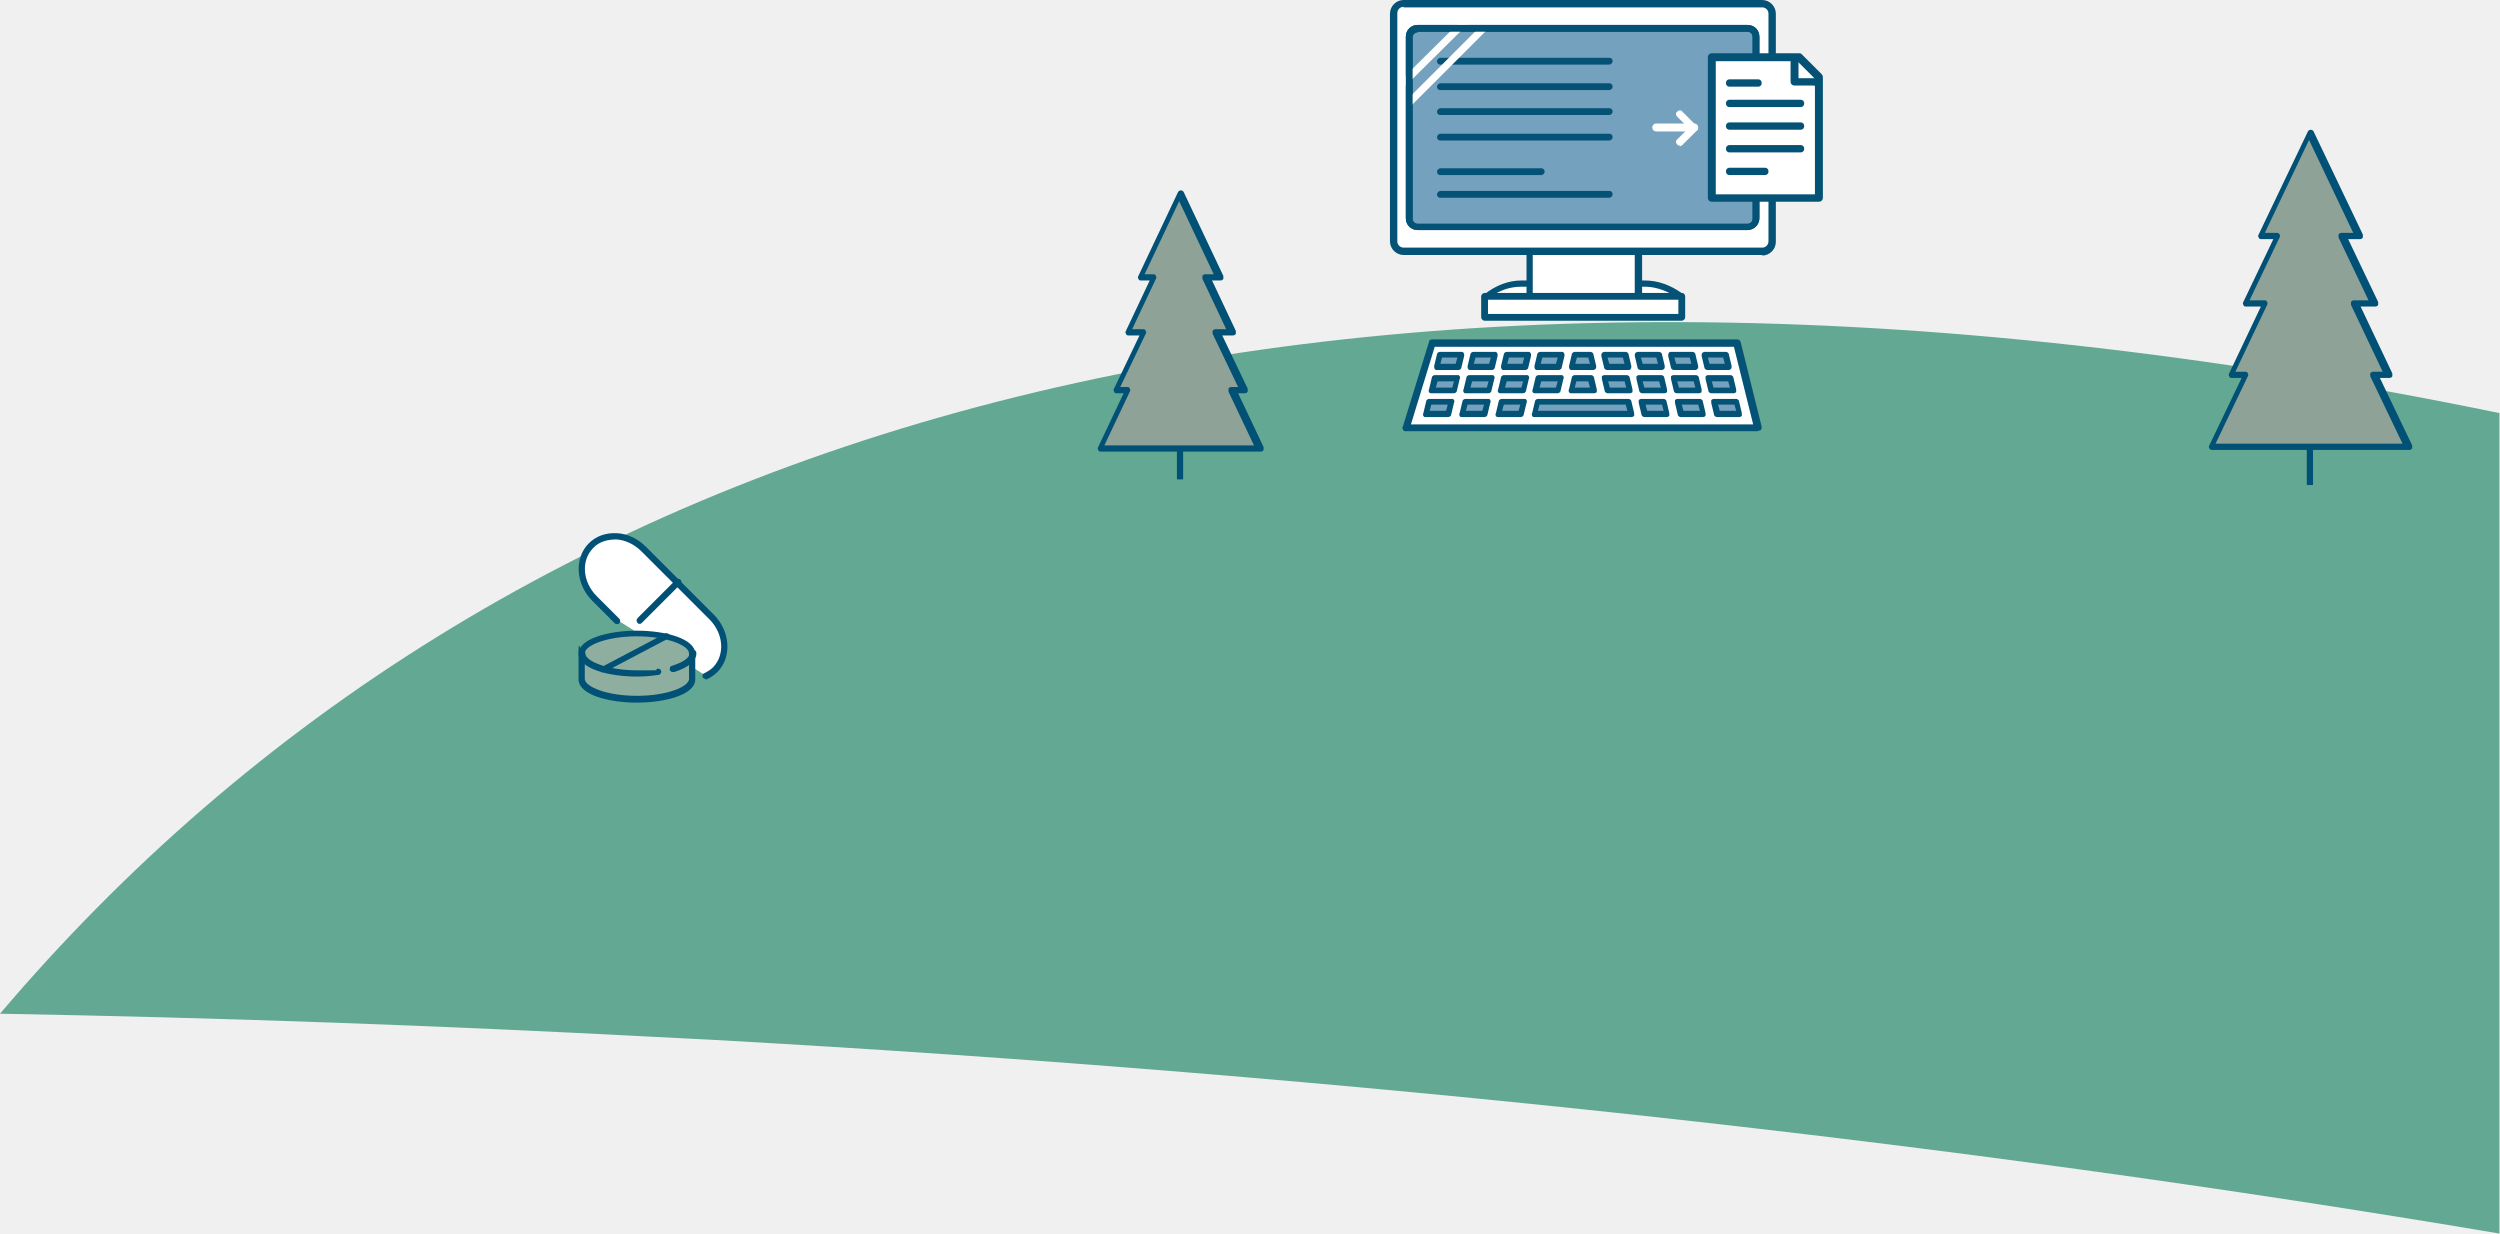
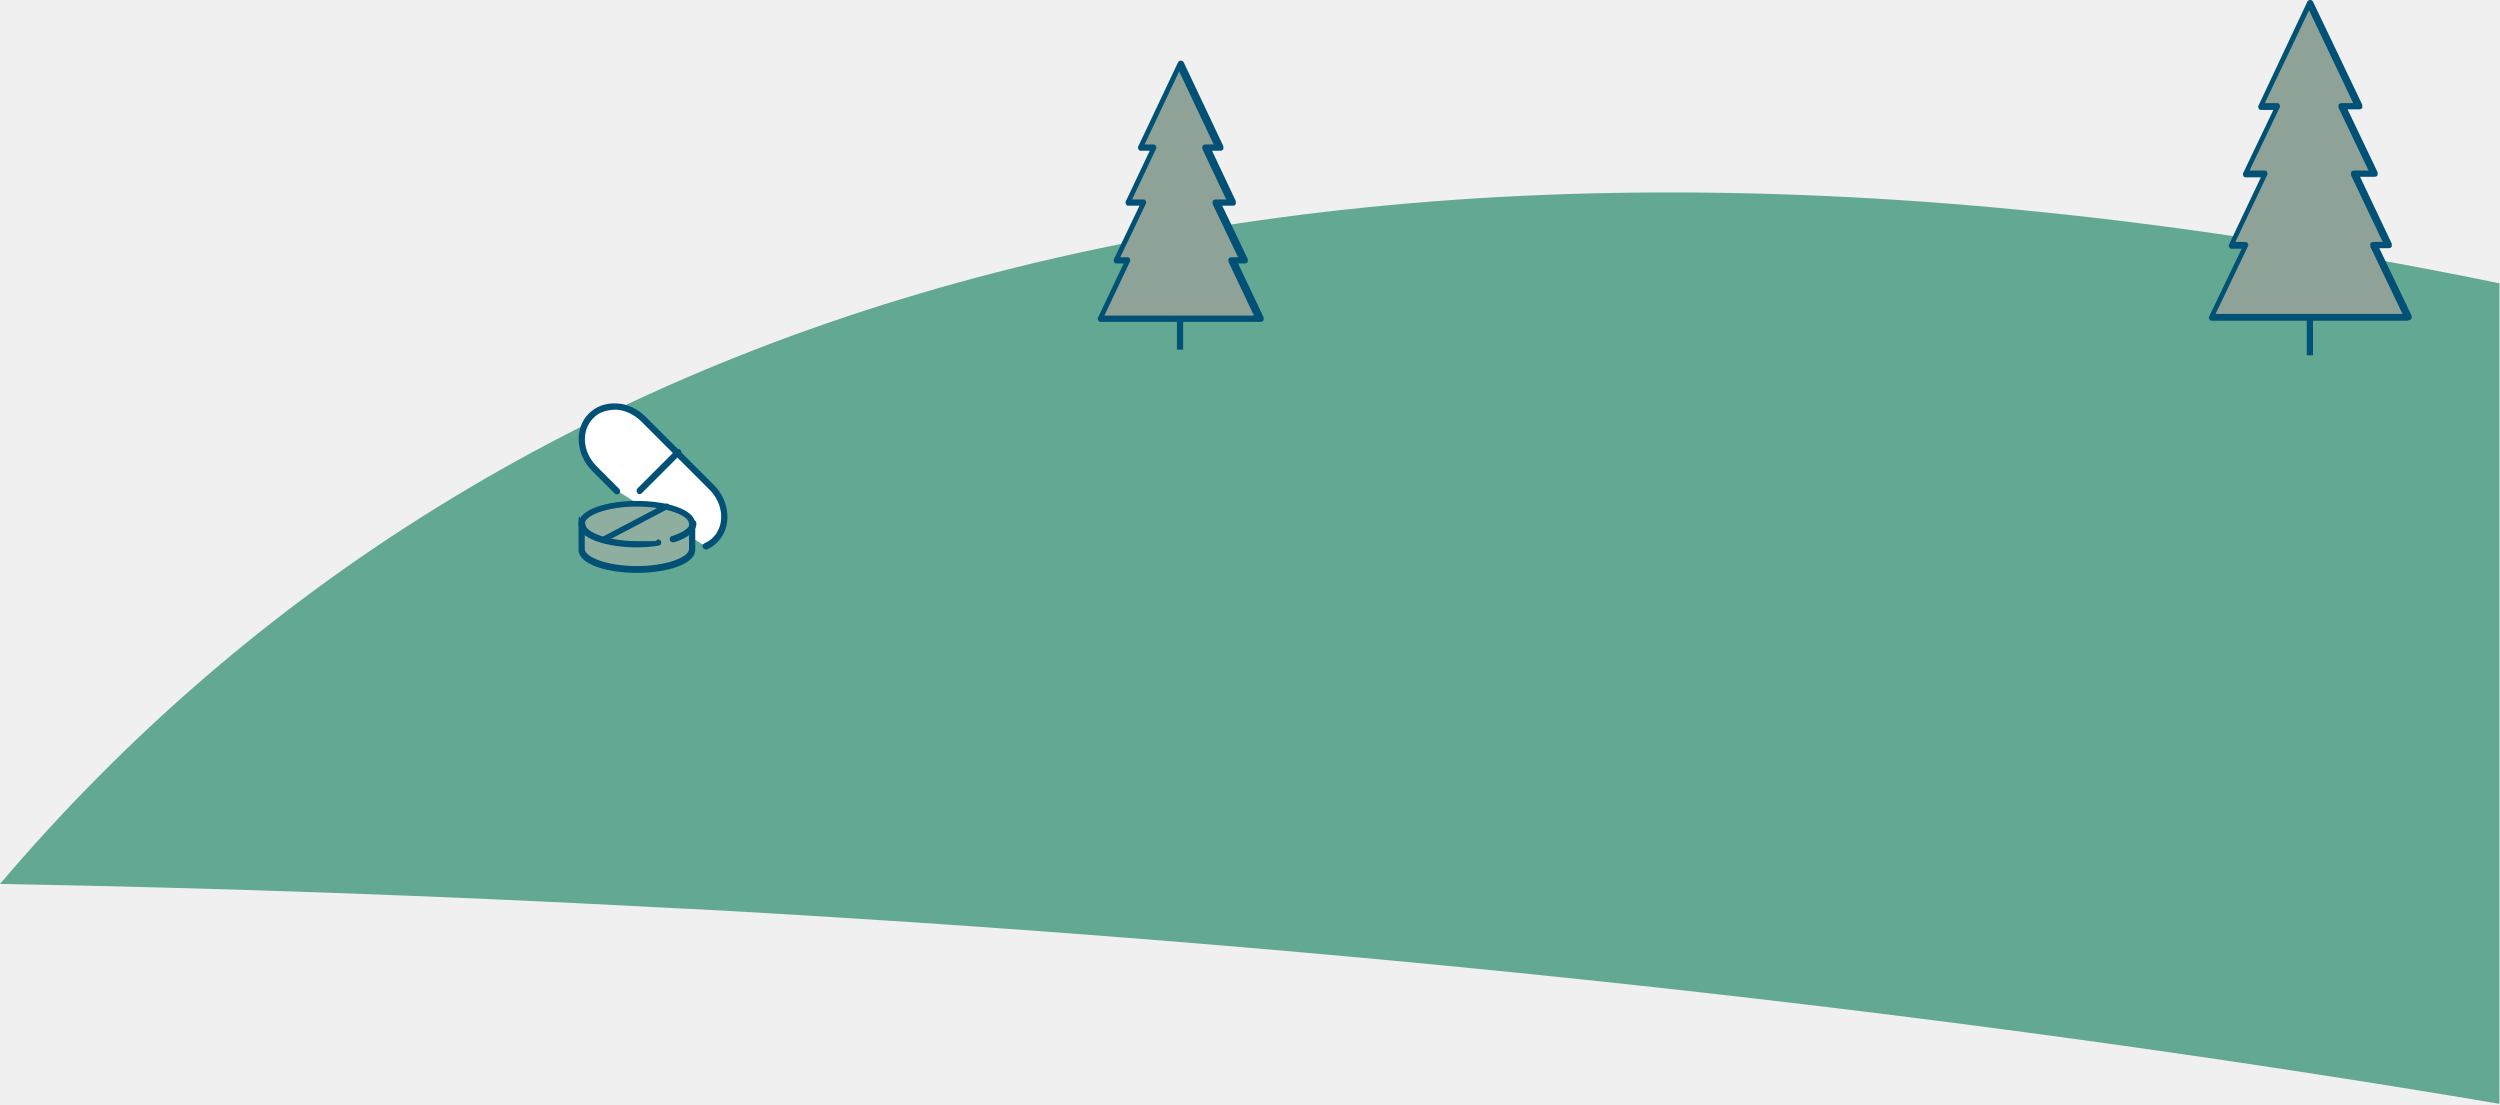
- <svg xmlns="http://www.w3.org/2000/svg" id="b" viewBox="0 0 441.2 217.7">
+ <svg xmlns="http://www.w3.org/2000/svg" id="b" viewBox="0 0 441.2 194.9">
  <g id="c">
    <g id="d">
-       <path d="M0,178.9c39.2.7,77.9,2.1,115.7,4.1,3.3.2,6.6.3,9.9.5,113.2,6.3,219.5,18,315.5,34.2V72.9C233.9,30.3,88.4,74.8,0,178.9Z" style="fill:#63a893;" />
-       <rect x="407.1" y="71.7" width="1.1" height="13.9" style="fill:#005175;" />
-       <polygon points="424.9 78.9 390.4 78.9 396.5 66.2 393.9 66.2 399.8 53.6 396.4 53.6 402 41.6 399 41.6 407.7 23.4 416.3 41.6 413.4 41.6 419 53.6 415.5 53.6 421.5 66.2 418.9 66.2 424.9 78.9" style="fill:#8fa297;" />
-       <path d="M424.9,79.4h-34.5c-.2,0-.4,0-.5-.3-.1-.2-.1-.4,0-.5l5.7-11.9h-1.7c-.2,0-.4,0-.5-.3-.1-.2-.1-.4,0-.5l5.6-11.8h-2.6c-.2,0-.4,0-.5-.3-.1-.2-.1-.4,0-.5l5.3-11.1h-2.1c-.2,0-.4,0-.5-.3-.1-.2-.1-.4,0-.5l8.7-18.2c.2-.4.8-.4,1,0l8.7,18.2c0,.2,0,.4,0,.5-.1.2-.3.3-.5.3h-2.1l5.3,11.1c0,.2,0,.4,0,.5-.1.2-.3.3-.5.3h-2.6l5.6,11.8c0,.2,0,.4,0,.5-.1.2-.3.3-.5.3h-1.7l5.7,11.9c0,.2,0,.4,0,.5-.1.2-.3.3-.5.3ZM391.3,78.3h32.7l-5.7-11.9c0-.2,0-.4,0-.5.1-.2.3-.3.5-.3h1.7l-5.6-11.8c0-.2,0-.4,0-.5.1-.2.3-.3.5-.3h2.6l-5.3-11.1c0-.2,0-.4,0-.5.1-.2.3-.3.5-.3h2.1l-7.8-16.4-7.8,16.4h2.1c.2,0,.4,0,.5.3.1.2.1.4,0,.5l-5.3,11.1h2.6c.2,0,.4,0,.5.3.1.2.1.4,0,.5l-5.6,11.8h1.7c.2,0,.4,0,.5.3.1.2.1.4,0,.5l-5.7,11.9Z" style="fill:#005175;" />
-       <rect x="207.7" y="73.3" width="1.1" height="11.3" style="fill:#005175;" />
-       <polygon points="222.2 79.1 194.3 79.1 199.2 68.8 197 68.8 201.9 58.6 199.1 58.6 203.6 49 201.2 49 208.2 34.2 215.2 49 212.8 49 217.4 58.6 214.6 58.6 219.4 68.8 217.3 68.8 222.2 79.1" style="fill:#8fa297;" />
-       <path d="M222.2,79.7h-27.9c-.2,0-.4,0-.5-.3-.1-.2-.1-.4,0-.5l4.5-9.5h-1.2c-.2,0-.4,0-.5-.3-.1-.2-.1-.4,0-.5l4.5-9.4h-1.9c-.2,0-.4,0-.5-.3-.1-.2-.1-.4,0-.5l4.2-8.9h-1.5c-.2,0-.4,0-.5-.3-.1-.2-.1-.4,0-.5l7-14.8c.2-.4.8-.4,1,0l7,14.8c0,.2,0,.4,0,.5-.1.2-.3.3-.5.3h-1.5l4.2,8.9c0,.2,0,.4,0,.5-.1.2-.3.3-.5.3h-1.9l4.5,9.4c0,.2,0,.4,0,.5-.1.2-.3.3-.5.3h-1.2l4.5,9.5c0,.2,0,.4,0,.5-.1.2-.3.3-.5.3ZM195.1,78.6h26.2l-4.5-9.5c0-.2,0-.4,0-.5.1-.2.3-.3.5-.3h1.2l-4.5-9.4c0-.2,0-.4,0-.5.1-.2.3-.3.5-.3h1.9l-4.2-8.9c0-.2,0-.4,0-.5.1-.2.3-.3.5-.3h1.5l-6.1-12.9-6.1,12.9h1.5c.2,0,.4,0,.5.3.1.2.1.4,0,.5l-4.2,8.9h1.9c.2,0,.4,0,.5.3.1.2.1.4,0,.5l-4.5,9.4h1.2c.2,0,.4,0,.5.3.1.2.1.4,0,.5l-4.5,9.5Z" style="fill:#005175;" />
-       <polygon points="252.7 60.6 248.2 75.5 310.2 75.5 306.5 60.6 252.7 60.6" style="fill:#fff;" />
-       <path d="M310.2,76.1h-62.1c-.2,0-.4,0-.5-.3-.1-.2-.2-.4,0-.6l4.6-14.9c0-.3.3-.4.6-.4h53.8c.3,0,.5.2.6.5l3.7,14.9c0,.2,0,.4-.1.5-.1.2-.3.2-.5.2ZM249,74.9h60.4l-3.4-13.7h-52.8l-4.2,13.7Z" style="fill:#045276;" />
-       <polygon points="255.6 73 251.6 73 252.2 70.9 256.1 70.9 255.6 73" style="fill:#74a1be;" />
-       <path d="M255.6,73.6h-4c-.2,0-.3,0-.4-.2s-.1-.3,0-.5l.5-2.1c0-.2.3-.4.5-.4h4c.2,0,.3,0,.4.2s.1.3,0,.5l-.5,2.1c0,.2-.3.4-.5.4ZM252.3,72.5h2.9l.3-1.1h-2.9l-.3,1.1Z" style="fill:#045276;" />
-       <polygon points="262 73 258 73 258.6 70.9 262.5 70.9 262 73" style="fill:#74a1be;" />
-       <path d="M262,73.6h-4c-.2,0-.3,0-.4-.2s-.1-.3,0-.5l.5-2.1c0-.2.3-.4.5-.4h4c.2,0,.3,0,.4.2s.1.3,0,.5l-.5,2.1c0,.2-.3.4-.5.4ZM258.7,72.5h2.9l.3-1.1h-2.9l-.3,1.1Z" style="fill:#045276;" />
-       <polygon points="268.4 73 264.4 73 265 70.9 268.9 70.9 268.4 73" style="fill:#74a1be;" />
-       <path d="M268.4,73.6h-4c-.2,0-.3,0-.4-.2s-.1-.3,0-.5l.5-2.1c0-.2.3-.4.5-.4h4c.2,0,.3,0,.4.2s.1.3,0,.5l-.5,2.1c0,.2-.3.4-.5.4ZM265.1,72.5h2.9l.3-1.1h-2.9l-.3,1.1Z" style="fill:#045276;" />
-       <polygon points="287.9 73 270.8 73 271.3 70.9 287.3 70.9 287.9 73" style="fill:#74a1be;" />
-       <path d="M287.9,73.6h-17.1c-.2,0-.3,0-.4-.2s-.1-.3,0-.5l.5-2.1c0-.2.3-.4.5-.4h16c.2,0,.5.2.5.4l.5,2.1c0,.2,0,.3,0,.5-.1.1-.3.2-.4.2ZM271.5,72.5h15.7l-.3-1.1h-15.2l-.3,1.1Z" style="fill:#045276;" />
-       <polygon points="294.2 73 290.2 73 289.7 70.9 293.7 70.9 294.2 73" style="fill:#74a1be;" />
-       <path d="M294.2,73.6h-4c-.2,0-.5-.2-.5-.4l-.5-2.1c0-.2,0-.3,0-.5.1-.1.3-.2.4-.2h4c.2,0,.5.2.5.4l.5,2.1c0,.2,0,.3,0,.5-.1.1-.3.2-.4.2ZM290.7,72.5h2.9l-.3-1.1h-2.9l.3,1.1Z" style="fill:#045276;" />
-       <polygon points="300.6 73 296.6 73 296.1 70.9 300.1 70.9 300.6 73" style="fill:#74a1be;" />
-       <path d="M300.6,73.6h-4c-.2,0-.5-.2-.5-.4l-.5-2.1c0-.2,0-.3,0-.5.1-.1.3-.2.4-.2h4c.2,0,.5.2.5.4l.5,2.1c0,.2,0,.3,0,.5-.1.1-.3.2-.4.2ZM297.1,72.5h2.9l-.3-1.1h-2.9l.3,1.1Z" style="fill:#045276;" />
-       <polygon points="307 73 303 73 302.5 70.9 306.5 70.9 307 73" style="fill:#74a1be;" />
-       <path d="M307,73.6h-4c-.2,0-.5-.2-.5-.4l-.5-2.1c0-.2,0-.3,0-.5.1-.1.3-.2.4-.2h4c.2,0,.5.2.5.4l.5,2.1c0,.2,0,.3,0,.5-.1.1-.3.2-.4.2ZM303.5,72.5h2.9l-.3-1.1h-2.9l.3,1.1Z" style="fill:#045276;" />
-       <polygon points="256.6 68.9 252.7 68.9 253.2 66.8 257.2 66.8 256.6 68.9" style="fill:#74a1be;" />
-       <path d="M256.6,69.4h-4c-.2,0-.3,0-.4-.2s-.1-.3,0-.5l.5-2.1c0-.2.3-.4.5-.4h4c.2,0,.3,0,.4.2s.1.3,0,.5l-.5,2.1c0,.2-.3.4-.5.4ZM253.4,68.4h2.9l.3-1.1h-2.9l-.3,1.1Z" style="fill:#045276;" />
-       <polygon points="262.7 68.9 258.8 68.9 259.3 66.8 263.3 66.8 262.7 68.9" style="fill:#74a1be;" />
-       <path d="M262.7,69.4h-4c-.2,0-.3,0-.4-.2s-.1-.3,0-.5l.5-2.1c0-.2.3-.4.5-.4h4c.2,0,.3,0,.4.2s.1.3,0,.5l-.5,2.1c0,.2-.3.4-.5.4ZM259.5,68.4h2.9l.3-1.1h-2.9l-.3,1.1Z" style="fill:#045276;" />
-       <polygon points="268.8 68.9 264.9 68.9 265.4 66.8 269.4 66.8 268.8 68.9" style="fill:#74a1be;" />
-       <path d="M268.8,69.4h-4c-.2,0-.3,0-.4-.2s-.1-.3,0-.5l.5-2.1c0-.2.3-.4.5-.4h4c.2,0,.3,0,.4.2s.1.3,0,.5l-.5,2.1c0,.2-.3.4-.5.4ZM265.6,68.4h2.9l.3-1.1h-2.9l-.3,1.1Z" style="fill:#045276;" />
-       <polygon points="293.8 68.9 289.8 68.9 289.3 66.8 293.2 66.8 293.8 68.9" style="fill:#74a1be;" />
-       <path d="M293.8,69.4h-4c-.2,0-.5-.2-.5-.4l-.5-2.1c0-.2,0-.3,0-.5.1-.1.3-.2.4-.2h4c.2,0,.5.2.5.4l.5,2.1c0,.2,0,.3,0,.5-.1.1-.3.2-.4.2ZM290.2,68.4h2.9l-.3-1.1h-2.9l.3,1.1Z" style="fill:#045276;" />
-       <polygon points="299.9 68.9 295.9 68.9 295.4 66.8 299.3 66.8 299.9 68.9" style="fill:#74a1be;" />
-       <path d="M299.9,69.4h-4c-.2,0-.5-.2-.5-.4l-.5-2.1c0-.2,0-.3,0-.5.1-.1.3-.2.4-.2h4c.2,0,.5.2.5.4l.5,2.1c0,.2,0,.3,0,.5-.1.1-.3.2-.4.2ZM296.3,68.4h2.9l-.3-1.1h-2.9l.3,1.1Z" style="fill:#045276;" />
-       <polygon points="306 68.9 302 68.9 301.5 66.8 305.4 66.8 306 68.9" style="fill:#74a1be;" />
-       <path d="M306,69.4h-4c-.2,0-.5-.2-.5-.4l-.5-2.1c0-.2,0-.3,0-.5.1-.1.3-.2.4-.2h4c.2,0,.5.2.5.4l.5,2.1c0,.2,0,.3,0,.5-.1.1-.3.2-.4.2ZM302.4,68.4h2.9l-.3-1.1h-2.9l.3,1.1Z" style="fill:#045276;" />
-       <polygon points="287.7 68.9 283.7 68.9 283.2 66.8 287.1 66.8 287.7 68.9" style="fill:#74a1be;" />
-       <path d="M287.7,69.4h-4c-.2,0-.5-.2-.5-.4l-.5-2.1c0-.2,0-.3,0-.5.1-.1.3-.2.4-.2h4c.2,0,.5.2.5.4l.5,2.1c0,.2,0,.3,0,.5-.1.1-.3.2-.4.2ZM284.1,68.4h2.9l-.3-1.1h-2.9l.3,1.1Z" style="fill:#045276;" />
-       <polygon points="271 68.9 274.9 68.9 275.5 66.8 271.5 66.8 271 68.9" style="fill:#74a1be;" />
-       <path d="M274.9,69.4h-4c-.2,0-.3,0-.4-.2s-.1-.3,0-.5l.5-2.1c0-.2.3-.4.5-.4h4c.2,0,.3,0,.4.2s.1.3,0,.5l-.5,2.1c0,.2-.3.4-.5.4ZM271.7,68.4h2.9l.3-1.1h-2.9l-.3,1.1Z" style="fill:#045276;" />
-       <polygon points="281.3 68.9 277.3 68.9 277.9 66.8 280.8 66.8 281.3 68.9" style="fill:#74a1be;" />
-       <path d="M281.3,69.4h-4c-.2,0-.3,0-.4-.2s-.1-.3,0-.5l.5-2.1c0-.2.3-.4.5-.4h2.9c.2,0,.5.2.5.4l.5,2.1c0,.2,0,.3,0,.5-.1.1-.3.2-.4.2ZM278,68.4h2.6l-.3-1.1h-2.1l-.3,1.1Z" style="fill:#045276;" />
-       <polygon points="257.4 64.7 253.5 64.7 254 62.6 257.9 62.6 257.4 64.7" style="fill:#74a1be;" />
-       <path d="M257.4,65.3h-3.8c-.2,0-.3,0-.4-.2-.1-.1-.1-.3-.1-.5l.5-2.1c0-.2.3-.4.5-.4h3.8c.2,0,.3,0,.4.2.1.1.1.3.1.5l-.5,2.1c0,.2-.3.4-.5.4ZM254.2,64.2h2.7l.3-1.1h-2.7l-.3,1.1Z" style="fill:#045276;" />
-       <polygon points="263.3 64.7 259.4 64.7 259.9 62.6 263.8 62.6 263.3 64.7" style="fill:#74a1be;" />
-       <path d="M263.3,65.3h-3.8c-.2,0-.3,0-.4-.2-.1-.1-.1-.3-.1-.5l.5-2.1c0-.2.3-.4.5-.4h3.8c.2,0,.3,0,.4.2.1.1.1.3.1.5l-.5,2.1c0,.2-.3.4-.5.4ZM260.1,64.2h2.7l.3-1.1h-2.7l-.3,1.1Z" style="fill:#045276;" />
-       <polygon points="269.2 64.7 265.3 64.7 265.8 62.6 269.7 62.6 269.2 64.7" style="fill:#74a1be;" />
-       <path d="M269.2,65.3h-3.8c-.2,0-.3,0-.4-.2-.1-.1-.1-.3-.1-.5l.5-2.1c0-.2.3-.4.5-.4h3.8c.2,0,.3,0,.4.2.1.1.1.3.1.5l-.5,2.1c0,.2-.3.4-.5.4ZM266,64.2h2.7l.3-1.1h-2.7l-.3,1.1Z" style="fill:#045276;" />
-       <polygon points="293.3 64.7 289.5 64.7 289 62.6 292.8 62.6 293.3 64.7" style="fill:#74a1be;" />
-       <path d="M293.3,65.3h-3.8c-.2,0-.5-.2-.5-.4l-.5-2.1c0-.2,0-.3.1-.5.1-.1.3-.2.4-.2h3.8c.2,0,.5.2.5.4l.5,2.1c0,.2,0,.3-.1.5-.1.1-.3.2-.4.2ZM289.9,64.2h2.7l-.3-1.1h-2.7l.3,1.1Z" style="fill:#045276;" />
-       <polygon points="299.2 64.7 295.4 64.7 294.9 62.6 298.7 62.6 299.2 64.7" style="fill:#74a1be;" />
-       <path d="M299.2,65.3h-3.8c-.2,0-.5-.2-.5-.4l-.5-2.1c0-.2,0-.3.1-.5s.3-.2.4-.2h3.8c.2,0,.5.2.5.4l.5,2.1c0,.2,0,.3-.1.5-.1.1-.3.2-.4.2ZM295.8,64.2h2.7l-.3-1.1h-2.7l.3,1.1Z" style="fill:#045276;" />
-       <polygon points="305.1 64.7 301.3 64.7 300.8 62.6 304.6 62.6 305.1 64.7" style="fill:#74a1be;" />
-       <path d="M305.1,65.3h-3.8c-.2,0-.5-.2-.5-.4l-.5-2.1c0-.2,0-.3.1-.5.1-.1.3-.2.4-.2h3.8c.2,0,.5.2.5.4l.5,2.1c0,.2,0,.3-.1.5-.1.1-.3.2-.4.2ZM301.7,64.2h2.7l-.3-1.1h-2.7l.3,1.1Z" style="fill:#045276;" />
-       <polygon points="287.4 64.7 283.6 64.7 283.1 62.6 286.9 62.6 287.4 64.7" style="fill:#74a1be;" />
-       <path d="M287.4,65.3h-3.8c-.2,0-.5-.2-.5-.4l-.5-2.1c0-.2,0-.3.1-.5.1-.1.3-.2.4-.2h3.8c.2,0,.5.2.5.4l.5,2.1c0,.2,0,.3-.1.5s-.3.2-.4.2ZM284,64.2h2.7l-.3-1.1h-2.7l.3,1.1Z" style="fill:#045276;" />
-       <polygon points="271.2 64.7 275.1 64.7 275.6 62.6 271.7 62.6 271.2 64.7" style="fill:#74a1be;" />
-       <path d="M275.1,65.3h-3.8c-.2,0-.3,0-.4-.2-.1-.1-.1-.3-.1-.5l.5-2.1c0-.2.3-.4.5-.4h3.8c.2,0,.3,0,.4.2.1.1.1.3.1.5l-.5,2.1c0,.2-.3.4-.5.4ZM271.9,64.2h2.7l.3-1.1h-2.7l-.3,1.1Z" style="fill:#045276;" />
-       <polygon points="281.2 64.7 277.4 64.7 277.9 62.6 280.7 62.6 281.2 64.7" style="fill:#74a1be;" />
-       <path d="M281.2,65.3h-3.8c-.2,0-.3,0-.4-.2-.1-.1-.1-.3-.1-.5l.5-2.1c0-.2.3-.4.5-.4h2.8c.2,0,.5.2.5.4l.5,2.1c0,.2,0,.3-.1.5-.1.1-.3.2-.4.2ZM278.1,64.2h2.5l-.3-1.1h-2l-.3,1.1Z" style="fill:#045276;" />
-       <path d="M290.3,50.1h-21.8c-2.2,0-4.3.8-6.3,2.2h-.2c0,.1,34.8.1,34.8.1h-.2c-2-1.6-4.2-2.4-6.3-2.4Z" style="fill:#fff;" />
-       <path d="M296.8,53h-34.8c-.2,0-.4-.2-.5-.4,0-.2,0-.5.2-.6h.2c2.1-1.7,4.4-2.5,6.6-2.5h21.8c2.3,0,4.5.8,6.6,2.3h.2c.2.3.3.5.2.8,0,.2-.3.4-.5.4ZM263.8,51.9h31.2c-1.5-.8-3.1-1.3-4.7-1.3h-21.8c-1.6,0-3.2.4-4.7,1.3Z" style="fill:#045276;" />
-       <rect x="269.9" y="19.8" width="19.3" height="34.9" rx="1.3" ry="1.3" style="fill:#fff;" />
-       <path d="M288.4,55.3h-17.6c-.8,0-1.4-.6-1.4-1.4V20.6c0-.8.6-1.4,1.4-1.4h17.6c.8,0,1.4.6,1.4,1.4v33.3c0,.8-.6,1.4-1.4,1.4ZM270.7,20.4c-.1,0-.2.1-.2.2v33.3c0,.1.1.2.2.2h17.6c.1,0,.2-.1.2-.2V20.6c0-.1-.1-.2-.2-.2h-17.6Z" style="fill:#045276;" />
-       <rect x="262" y="52.4" width="34.8" height="3.7" style="fill:#fff;" />
-       <path d="M296.8,56.6h-34.8c-.3,0-.6-.3-.6-.6v-3.7c0-.3.3-.6.6-.6h34.8c.3,0,.6.3.6.6v3.7c0,.3-.3.6-.6.6ZM262.6,55.4h33.6v-2.5h-33.6v2.5Z" style="fill:#045276;" />
-       <rect x="245.9" y=".6" width="66.8" height="43.8" rx="2.7" ry="2.7" style="fill:#fff;" />
-       <path d="M311,45h-63.3c-1.3,0-2.4-1.1-2.4-2.4V2.4c0-1.3,1.1-2.4,2.4-2.4h63.3c1.3,0,2.4,1.1,2.4,2.4v40.3c0,1.3-1.1,2.4-2.4,2.4ZM247.7,1.2c-.6,0-1.1.5-1.1,1.1v40.3c0,.6.5,1.1,1.1,1.1h63.3c.6,0,1.1-.5,1.1-1.1V2.4c0-.6-.5-1.1-1.1-1.1h-63.3Z" style="fill:#045276;" />
-       <path d="M309.9,6.5v32c0,.8-.7,1.5-1.5,1.5h-58.2c-.8,0-1.5-.7-1.5-1.5V6.5c0-.8.7-1.5,1.5-1.5h58.2c.8,0,1.5.7,1.5,1.5Z" style="fill:#74a1be;" />
-       <path d="M308.4,40.6h-58.2c-1.2,0-2.1-.9-2.1-2.1V6.5c0-1.2.9-2.1,2.1-2.1h58.2c1.2,0,2.1.9,2.1,2.1v32c0,1.2-1,2.1-2.1,2.1ZM250.2,5.7c-.5,0-.9.4-.9.9v32c0,.5.4.9.9.9h58.2c.5,0,.9-.4.9-.9V6.5c0-.5-.4-.9-.9-.9h-58.2Z" style="fill:#045276;" />
-       <path d="M284,11.4h-29.8c-.4,0-.6-.3-.6-.6s.3-.6.6-.6h29.8c.4,0,.6.3.6.6s-.3.6-.6.6Z" style="fill:#045276;" />
-       <path d="M284,15.9h-29.8c-.4,0-.6-.3-.6-.6s.3-.6.6-.6h29.8c.4,0,.6.3.6.6s-.3.6-.6.6Z" style="fill:#045276;" />
-       <path d="M284,20.3h-29.8c-.4,0-.6-.3-.6-.6s.3-.6.6-.6h29.8c.4,0,.6.3.6.6s-.3.6-.6.6Z" style="fill:#045276;" />
-       <path d="M284,24.8h-29.8c-.4,0-.6-.3-.6-.6s.3-.6.6-.6h29.8c.4,0,.6.3.6.6s-.3.6-.6.6Z" style="fill:#045276;" />
-       <path d="M272,30.9h-17.8c-.4,0-.6-.3-.6-.6s.3-.6.6-.6h17.8c.4,0,.6.3.6.6s-.3.6-.6.6Z" style="fill:#045276;" />
-       <path d="M284,34.9h-29.8c-.4,0-.6-.3-.6-.6s.3-.6.6-.6h29.8c.4,0,.6.3.6.6s-.3.6-.6.6Z" style="fill:#045276;" />
-       <polygon points="262.7 5 248.7 19 248.7 17.2 260.9 5 262.7 5" style="fill:#fff;" />
-       <polygon points="259.4 3.9 247.8 15.4 247.8 13.6 257.6 3.9 259.4 3.9" style="fill:#fff;" />
-       <path d="M308.4,40.6h-58.2c-1.2,0-2.1-.9-2.1-2.1V6.5c0-1.2.9-2.1,2.1-2.1h58.2c1.2,0,2.1.9,2.1,2.1v32c0,1.2-1,2.1-2.1,2.1ZM250.2,5.7c-.5,0-.9.4-.9.9v32c0,.5.4.9.9.9h58.2c.5,0,.9-.4.9-.9V6.5c0-.5-.4-.9-.9-.9h-58.2Z" style="fill:#045276;" />
-       <path d="M303.8,10.2h10.1c3.8,0,7,3.1,7,7v15.7c0,1-.8,1.8-1.8,1.8h-15.3c-1,0-1.8-.8-1.8-1.8V12c0-1,.8-1.8,1.8-1.8Z" style="fill:#fff;" />
-       <path d="M320.2,15.1h-3.5c-.4,0-.7-.3-.7-.7v-3.5c0-.4.3-.7.7-.7s.7.3.7.7v2.9h2.9c.4,0,.7.3.7.7s-.3.7-.7.7Z" style="fill:#045276;" />
-       <path d="M321,35.6h-18.9c-.4,0-.7-.3-.7-.7V10.1c0-.4.3-.7.7-.7h15.4c.2,0,.3,0,.5.2l3.5,3.5c.1.1.2.3.2.5v21.3c0,.4-.3.7-.7.7ZM302.7,34.3h17.6V13.9l-3.1-3.1h-14.4v23.5Z" style="fill:#045276;" />
-       <path d="M299,23.2h-6.7c-.4,0-.7-.3-.7-.7s.3-.7.7-.7h6.7c.4,0,.7.3.7.7s-.3.7-.7.7Z" style="fill:#fff;" />
-       <path d="M296.5,25.7c-.2,0-.3,0-.5-.2-.3-.3-.3-.7,0-.9l2-2-2-2c-.3-.3-.3-.7,0-.9.3-.3.7-.3.9,0l2.5,2.5c.3.3.3.7,0,.9l-2.5,2.5c-.1.1-.3.2-.5.2Z" style="fill:#fff;" />
-       <rect x="304.6" y="25.6" width="13.8" height="1.3" rx=".6" ry=".6" style="fill:#045276;" />
-       <rect x="304.6" y="21.6" width="13.8" height="1.3" rx=".6" ry=".6" style="fill:#045276;" />
-       <rect x="304.6" y="17.6" width="13.8" height="1.3" rx=".6" ry=".6" style="fill:#045276;" />
-       <rect x="304.6" y="14" width="6.3" height="1.3" rx=".6" ry=".6" style="fill:#045276;" />
-       <rect x="304.6" y="29.6" width="7.5" height="1.3" rx=".6" ry=".6" style="fill:#045276;" />
-       <path d="M124.5,119.2c.6-.3,1.2-.7,1.7-1.2h0c2.4-2.4,2.2-6.6-.6-9.3l-12-12c-2.7-2.7-6.9-3-9.3-.6h0c-2.4,2.4-2.2,6.6.6,9.3l4,4" style="fill:#fff;" />
-       <path d="M124.5,119.8c-.2,0-.4-.1-.5-.3-.1-.3,0-.6.3-.7.6-.3,1.1-.6,1.5-1,2.2-2.2,1.9-6-.6-8.5l-12-12c-1.2-1.2-2.8-2-4.4-2.1-1.6,0-3.1.4-4.1,1.5-2.2,2.2-1.9,6,.6,8.5l4,4c.2.2.2.6,0,.8-.2.2-.6.2-.8,0l-4-4c-2.9-2.9-3.2-7.5-.6-10.1,1.3-1.3,3-1.9,5-1.8,1.9.1,3.7,1,5.1,2.4l12,12c2.9,2.9,3.2,7.5.6,10.1-.5.5-1.2,1-1.9,1.3,0,0-.1,0-.2,0Z" style="fill:#005175;" />
-       <line x1="112.9" y1="109.5" x2="119.7" y2="102.8" style="fill:#fff;" />
-       <path d="M112.9,110.1c-.1,0-.3,0-.4-.2-.2-.2-.2-.6,0-.8l6.8-6.8c.2-.2.6-.2.8,0,.2.2.2.6,0,.8l-6.8,6.8c-.1.1-.2.2-.4.2Z" style="fill:#005175;" />
-       <path d="M112.4,111.7c-5.4,0-9.8,1.6-9.8,3.6v4.5c0,2,4.4,3.6,9.8,3.6s9.8-1.6,9.8-3.6v-4.5c0-2-4.4-3.6-9.8-3.6Z" style="fill:#8eaf9f;" />
-       <path d="M112.4,124c-5,0-10.3-1.4-10.3-4.1v-4.5c0-2.7,5.3-4.1,10.3-4.1s10.3,1.4,10.3,4.1v4.5c0,2.7-5.3,4.1-10.3,4.1ZM112.4,112.3c-5.3,0-9.2,1.6-9.2,3v4.5c0,1.4,3.9,3,9.2,3s9.2-1.6,9.2-3v-4.5c0-1.4-3.9-3-9.2-3Z" style="fill:#005175;" />
-       <path d="M112.4,119.4c-5,0-10.3-1.4-10.3-4.1s.2-.6.6-.6.6.2.6.6c0,1.4,3.9,3,9.2,3s2.5,0,3.6-.3c.3,0,.6.2.6.5,0,.3-.2.6-.5.6-1.2.2-2.5.3-3.8.3Z" style="fill:#005175;" />
-       <path d="M118.7,118.6c-.2,0-.5-.2-.5-.4,0-.3,0-.6.4-.7,1.9-.6,3.1-1.4,3.1-2.2s.2-.6.6-.6.6.2.6.6c0,1.3-1.4,2.5-3.9,3.3,0,0-.1,0-.2,0Z" style="fill:#005175;" />
-       <line x1="106.5" y1="118.2" x2="117.7" y2="112.3" style="fill:#fff;" />
-       <path d="M106.5,118.7c-.2,0-.4-.1-.5-.3-.1-.3,0-.6.2-.7l11.2-5.9c.3-.1.6,0,.7.2.1.3,0,.6-.2.7l-11.2,5.9c0,0-.2,0-.3,0Z" style="fill:#005175;" />
+       <path d="M0,156c39.2.7,77.9,2.1,115.7,4.1,3.3.2,6.6.3,9.9.5,113.2,6.3,219.5,18,315.5,34.2V50C233.9,7.4,88.4,52,0,156Z" style="fill:#63a893;" />
+       <rect x="407.1" y="48.8" width="1.1" height="13.9" style="fill:#005175;" />
+       <polygon points="424.9 56 390.4 56 396.5 43.3 393.9 43.3 399.8 30.7 396.4 30.7 402 18.8 399 18.8 407.7 .5 416.3 18.8 413.4 18.8 419 30.7 415.5 30.7 421.5 43.3 418.9 43.3 424.9 56" style="fill:#8fa297;" />
+       <path d="M424.9,56.6h-34.5c-.2,0-.4,0-.5-.3-.1-.2-.1-.4,0-.5l5.7-11.9h-1.7c-.2,0-.4,0-.5-.3-.1-.2-.1-.4,0-.5l5.6-11.8h-2.6c-.2,0-.4,0-.5-.3-.1-.2-.1-.4,0-.5l5.3-11.1h-2.1c-.2,0-.4,0-.5-.3-.1-.2-.1-.4,0-.5L407.2.3c.2-.4.8-.4,1,0l8.7,18.2c0,.2,0,.4,0,.5-.1.2-.3.3-.5.3h-2.1l5.3,11.1c0,.2,0,.4,0,.5-.1.2-.3.3-.5.3h-2.6l5.6,11.8c0,.2,0,.4,0,.5-.1.2-.3.3-.5.3h-1.7l5.7,11.9c0,.2,0,.4,0,.5-.1.2-.3.3-.5.3ZM391.3,55.4h32.7l-5.7-11.9c0-.2,0-.4,0-.5.1-.2.3-.3.5-.3h1.7l-5.6-11.8c0-.2,0-.4,0-.5.1-.2.3-.3.5-.3h2.6l-5.3-11.1c0-.2,0-.4,0-.5.1-.2.3-.3.5-.3h2.1l-7.8-16.4-7.8,16.4h2.1c.2,0,.4,0,.5.3.1.2.1.4,0,.5l-5.3,11.1h2.6c.2,0,.4,0,.5.3.1.2.1.4,0,.5l-5.6,11.8h1.7c.2,0,.4,0,.5.3.1.2.1.4,0,.5l-5.7,11.9Z" style="fill:#005175;" />
+       <rect x="207.7" y="50.4" width="1.1" height="11.3" style="fill:#005175;" />
+       <polygon points="222.2 56.2 194.3 56.2 199.2 45.9 197 45.9 201.9 35.7 199.1 35.7 203.6 26.1 201.2 26.1 208.2 11.3 215.2 26.1 212.8 26.1 217.4 35.7 214.6 35.7 219.4 45.9 217.3 45.9 222.2 56.2" style="fill:#8fa297;" />
+       <path d="M222.2,56.8h-27.9c-.2,0-.4,0-.5-.3-.1-.2-.1-.4,0-.5l4.5-9.5h-1.2c-.2,0-.4,0-.5-.3-.1-.2-.1-.4,0-.5l4.5-9.4h-1.9c-.2,0-.4,0-.5-.3-.1-.2-.1-.4,0-.5l4.2-8.9h-1.5c-.2,0-.4,0-.5-.3-.1-.2-.1-.4,0-.5l7-14.8c.2-.4.8-.4,1,0l7,14.8c0,.2,0,.4,0,.5-.1.2-.3.3-.5.3h-1.5l4.2,8.9c0,.2,0,.4,0,.5-.1.2-.3.3-.5.3h-1.9l4.5,9.4c0,.2,0,.4,0,.5-.1.2-.3.3-.5.3h-1.2l4.5,9.5c0,.2,0,.4,0,.5-.1.2-.3.3-.5.3ZM195.1,55.7h26.2l-4.5-9.5c0-.2,0-.4,0-.5.1-.2.3-.3.5-.3h1.2l-4.5-9.4c0-.2,0-.4,0-.5.1-.2.3-.3.5-.3h1.9l-4.2-8.9c0-.2,0-.4,0-.5.1-.2.3-.3.5-.3h1.5l-6.1-12.9-6.1,12.9h1.5c.2,0,.4,0,.5.3.1.2.1.4,0,.5l-4.2,8.9h1.9c.2,0,.4,0,.5.3.1.2.1.4,0,.5l-4.5,9.4h1.2c.2,0,.4,0,.5.3.1.2.1.4,0,.5l-4.5,9.5Z" style="fill:#005175;" />
+       <path d="M124.5,96.4c.6-.3,1.2-.7,1.7-1.2h0c2.4-2.4,2.2-6.6-.6-9.3l-12-12c-2.7-2.7-6.9-3-9.3-.6h0c-2.4,2.4-2.2,6.6.6,9.3l4,4" style="fill:#fff;" />
+       <path d="M124.5,96.9c-.2,0-.4-.1-.5-.3-.1-.3,0-.6.3-.7.6-.3,1.1-.6,1.5-1,2.2-2.2,1.9-6-.6-8.5l-12-12c-1.2-1.2-2.8-2-4.4-2.1-1.6,0-3.1.4-4.1,1.5-2.2,2.2-1.9,6,.6,8.5l4,4c.2.2.2.6,0,.8-.2.2-.6.2-.8,0l-4-4c-2.9-2.9-3.2-7.5-.6-10.1,1.3-1.3,3-1.9,5-1.8,1.9.1,3.7,1,5.1,2.4l12,12c2.9,2.9,3.2,7.5.6,10.1-.5.5-1.2,1-1.9,1.3,0,0-.1,0-.2,0Z" style="fill:#005175;" />
+       <line x1="112.9" y1="86.7" x2="119.7" y2="79.9" style="fill:#fff;" />
+       <path d="M112.9,87.2c-.1,0-.3,0-.4-.2-.2-.2-.2-.6,0-.8l6.8-6.8c.2-.2.6-.2.8,0,.2.2.2.6,0,.8l-6.8,6.8c-.1.1-.2.2-.4.2Z" style="fill:#005175;" />
+       <path d="M112.4,88.9c-5.4,0-9.8,1.6-9.8,3.6v4.5c0,2,4.4,3.6,9.8,3.6s9.8-1.6,9.8-3.6v-4.5c0-2-4.4-3.6-9.8-3.6Z" style="fill:#8eaf9f;" />
+       <path d="M112.4,101.1c-5,0-10.3-1.4-10.3-4.1v-4.5c0-2.7,5.3-4.1,10.3-4.1s10.3,1.4,10.3,4.1v4.5c0,2.7-5.3,4.1-10.3,4.1ZM112.4,89.4c-5.3,0-9.2,1.6-9.2,3v4.5c0,1.4,3.9,3,9.2,3s9.2-1.6,9.2-3v-4.5c0-1.4-3.9-3-9.2-3Z" style="fill:#005175;" />
+       <path d="M112.4,96.6c-5,0-10.3-1.4-10.3-4.1s.2-.6.6-.6.6.2.6.6c0,1.4,3.9,3,9.2,3s2.5,0,3.6-.3c.3,0,.6.2.6.5,0,.3-.2.6-.5.6-1.2.2-2.5.3-3.8.3Z" style="fill:#005175;" />
+       <path d="M118.7,95.7c-.2,0-.5-.2-.5-.4,0-.3,0-.6.4-.7,1.9-.6,3.1-1.4,3.1-2.2s.2-.6.6-.6.6.2.6.6c0,1.3-1.4,2.5-3.9,3.3,0,0-.1,0-.2,0Z" style="fill:#005175;" />
+       <line x1="106.5" y1="95.3" x2="117.7" y2="89.4" style="fill:#fff;" />
+       <path d="M106.5,95.8c-.2,0-.4-.1-.5-.3-.1-.3,0-.6.2-.7l11.2-5.9c.3-.1.6,0,.7.2.1.3,0,.6-.2.7l-11.2,5.9c0,0-.2,0-.3,0Z" style="fill:#005175;" />
    </g>
  </g>
</svg>
